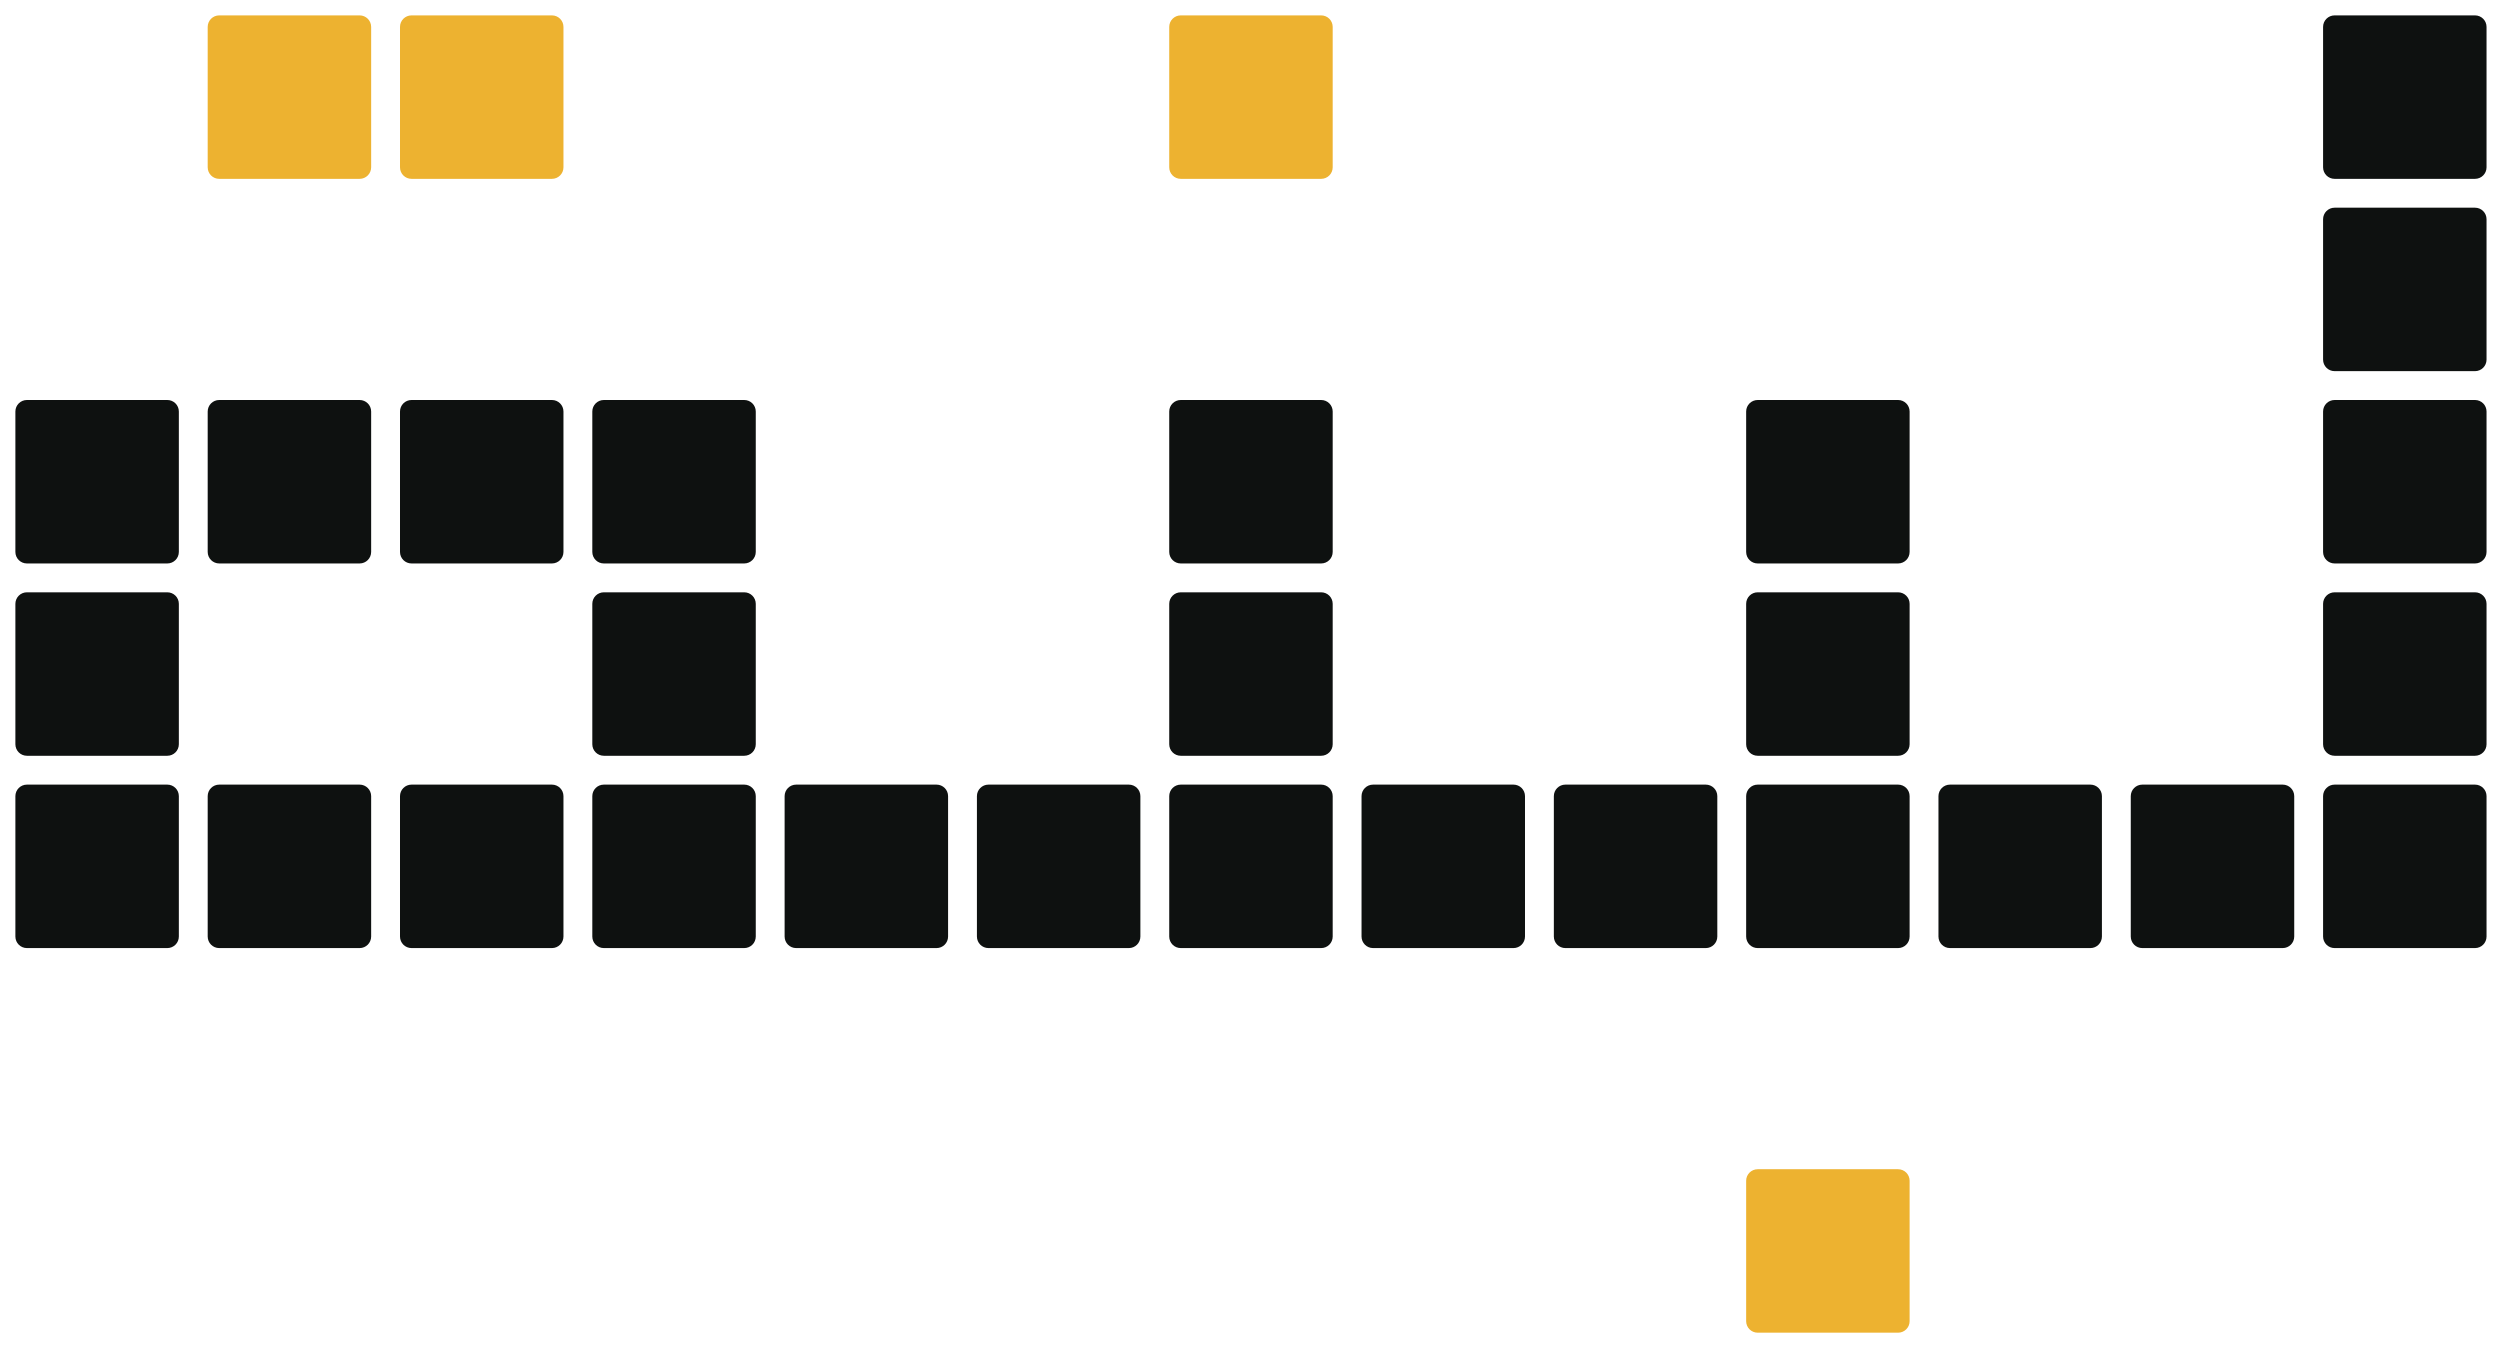
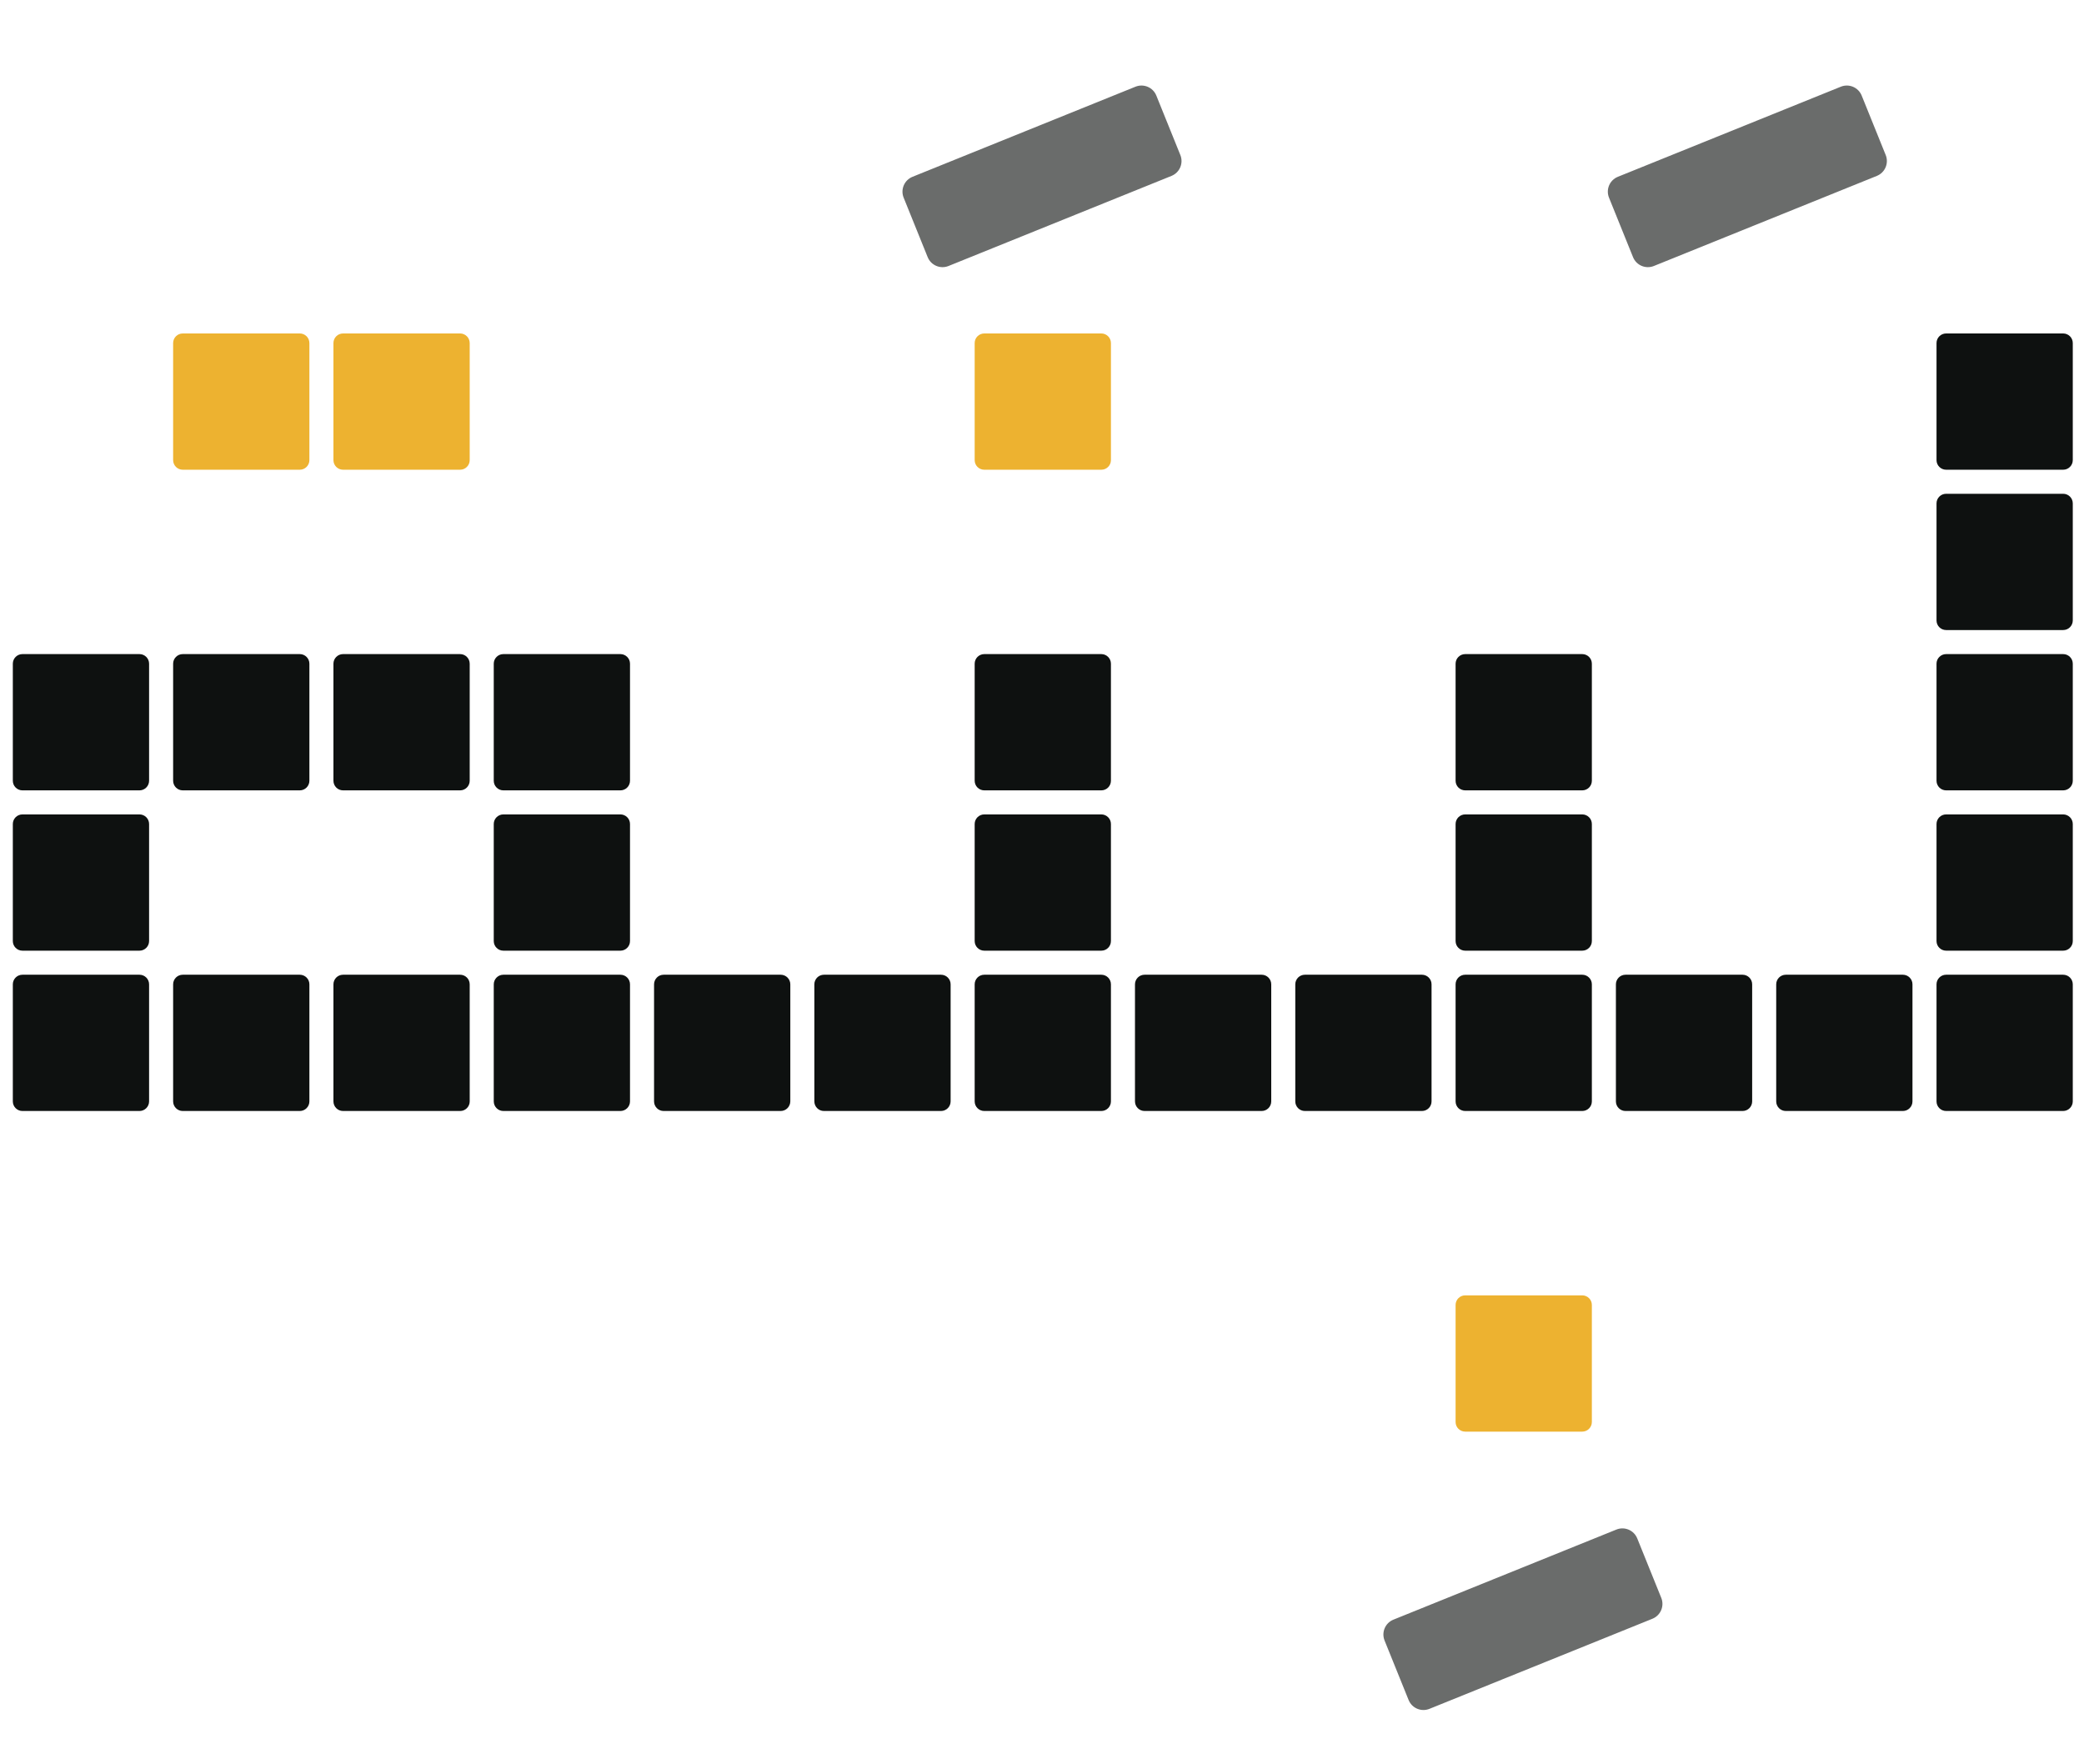
- <svg xmlns="http://www.w3.org/2000/svg" viewBox="0 0 130 70" role="img" aria-label="لبنة">
+ <svg xmlns="http://www.w3.org/2000/svg" viewBox="0 -20 130 110" role="img" aria-label="لَبِنَة">
  <rect x="0.8" y="20.8" width="8.5" height="8.5" rx="0.6" fill="#0E1110" />
  <rect x="0.8" y="30.8" width="8.5" height="8.5" rx="0.6" fill="#0E1110" />
  <rect x="0.8" y="40.8" width="8.5" height="8.5" rx="0.6" fill="#0E1110" />
  <rect x="10.8" y="0.8" width="8.5" height="8.5" rx="0.6" fill="#EDB230" />
  <rect x="10.8" y="20.8" width="8.5" height="8.5" rx="0.6" fill="#0E1110" />
  <rect x="10.8" y="40.8" width="8.5" height="8.5" rx="0.6" fill="#0E1110" />
  <rect x="20.8" y="0.8" width="8.5" height="8.5" rx="0.6" fill="#EDB230" />
  <rect x="20.8" y="20.8" width="8.5" height="8.5" rx="0.6" fill="#0E1110" />
  <rect x="20.8" y="40.8" width="8.5" height="8.5" rx="0.6" fill="#0E1110" />
  <rect x="30.8" y="20.8" width="8.5" height="8.5" rx="0.6" fill="#0E1110" />
  <rect x="30.8" y="30.8" width="8.5" height="8.5" rx="0.6" fill="#0E1110" />
  <rect x="30.8" y="40.8" width="8.5" height="8.5" rx="0.6" fill="#0E1110" />
  <rect x="40.8" y="40.8" width="8.5" height="8.5" rx="0.6" fill="#0E1110" />
  <rect x="50.8" y="40.8" width="8.5" height="8.5" rx="0.6" fill="#0E1110" />
  <rect x="60.8" y="0.8" width="8.5" height="8.5" rx="0.6" fill="#EDB230" />
  <rect x="60.8" y="20.8" width="8.5" height="8.5" rx="0.6" fill="#0E1110" />
  <rect x="60.8" y="30.8" width="8.5" height="8.5" rx="0.6" fill="#0E1110" />
  <rect x="60.8" y="40.8" width="8.5" height="8.5" rx="0.6" fill="#0E1110" />
  <rect x="70.8" y="40.8" width="8.5" height="8.5" rx="0.6" fill="#0E1110" />
  <rect x="80.8" y="40.8" width="8.5" height="8.5" rx="0.6" fill="#0E1110" />
  <rect x="90.8" y="20.8" width="8.5" height="8.5" rx="0.6" fill="#0E1110" />
  <rect x="90.8" y="30.8" width="8.5" height="8.5" rx="0.6" fill="#0E1110" />
  <rect x="90.8" y="40.8" width="8.5" height="8.5" rx="0.6" fill="#0E1110" />
  <rect x="90.8" y="60.8" width="8.5" height="8.5" rx="0.6" fill="#EDB230" />
  <rect x="100.8" y="40.8" width="8.5" height="8.5" rx="0.6" fill="#0E1110" />
  <rect x="110.8" y="40.8" width="8.5" height="8.5" rx="0.6" fill="#0E1110" />
  <rect x="120.8" y="0.8" width="8.5" height="8.5" rx="0.6" fill="#0E1110" />
  <rect x="120.8" y="10.8" width="8.5" height="8.5" rx="0.6" fill="#0E1110" />
  <rect x="120.8" y="20.8" width="8.5" height="8.5" rx="0.6" fill="#0E1110" />
  <rect x="120.8" y="30.8" width="8.5" height="8.5" rx="0.6" fill="#0E1110" />
  <rect x="120.8" y="40.8" width="8.5" height="8.5" rx="0.6" fill="#0E1110" />
+   <rect fill="#0E1110" opacity="0.62" x="100.5" y="-12.0" width="17.0" height="6.0" rx="1" transform="rotate(-22 109.0 -9.0)" />
+   <rect fill="#0E1110" opacity="0.62" x="56.5" y="-12.0" width="17.0" height="6.0" rx="1" transform="rotate(-22 65.0 -9.0)" />
+   <rect fill="#0E1110" opacity="0.62" x="86.5" y="78.0" width="17.0" height="6.0" rx="1" transform="rotate(-22 95.0 81.0)" />
</svg>
